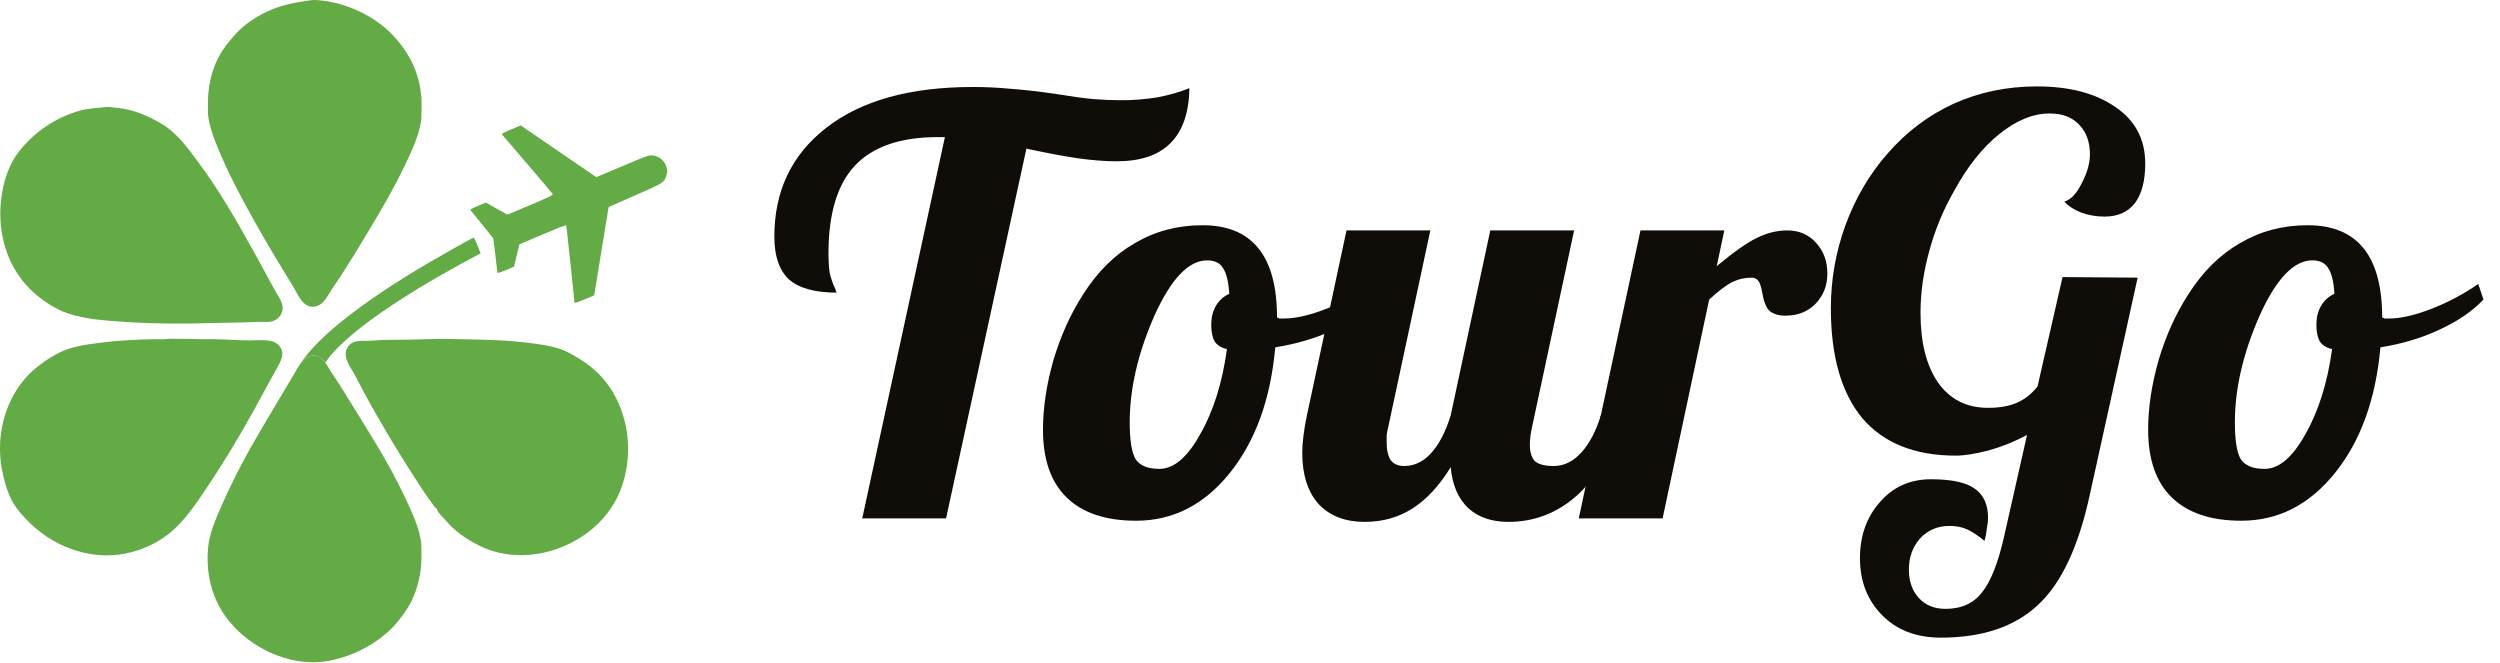
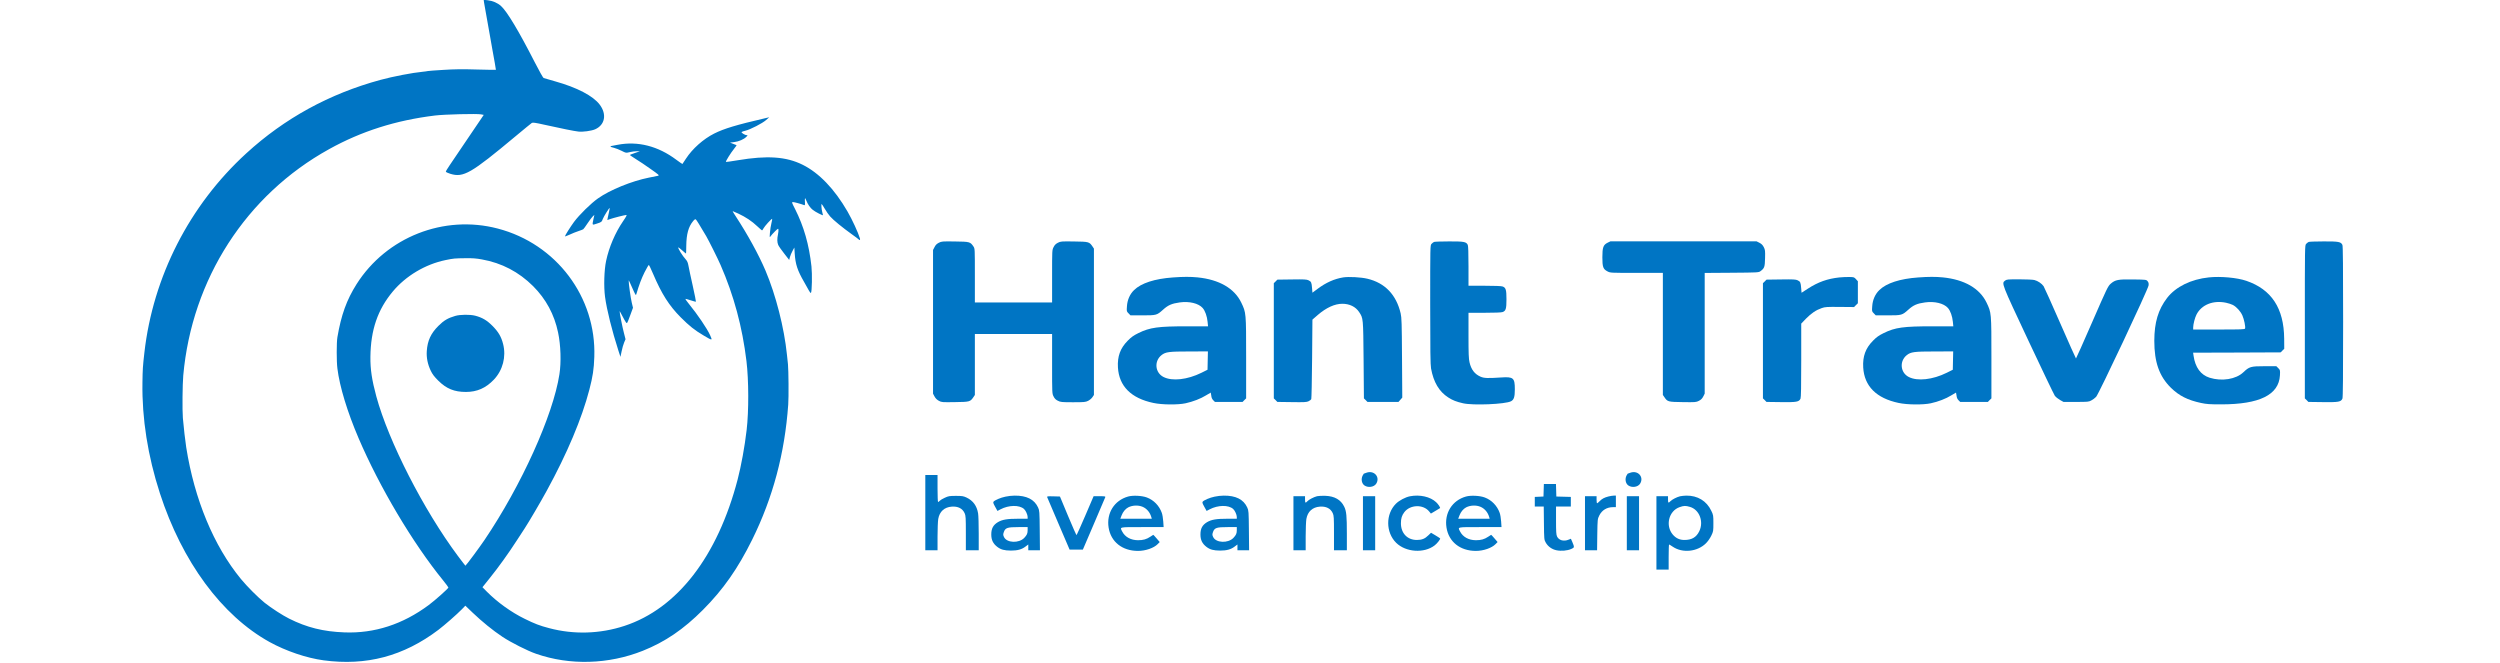
- <svg xmlns="http://www.w3.org/2000/svg" width="151" height="40" viewBox="0 0 151 40" fill="none">
-   <path d="M67.762 6.054C68.465 6.054 69.18 5.996 69.906 5.88C70.633 5.741 71.278 5.555 71.841 5.323C71.817 6.808 71.43 7.921 70.68 8.663C69.953 9.383 68.875 9.742 67.445 9.742C66.765 9.742 66.004 9.684 65.16 9.568C64.339 9.452 63.284 9.255 61.995 8.977L57.142 31.313H52.079L57.072 8.281H56.65C54.376 8.281 52.7 8.861 51.622 10.02C50.567 11.157 50.04 12.92 50.04 15.309C50.04 15.749 50.063 16.132 50.11 16.457C50.18 16.782 50.286 17.095 50.426 17.396C50.473 17.489 50.497 17.559 50.497 17.605C50.52 17.628 50.532 17.651 50.532 17.674C49.219 17.674 48.258 17.408 47.649 16.874C47.063 16.318 46.77 15.46 46.77 14.3C46.77 11.54 47.813 9.348 49.899 7.724C52.009 6.077 54.962 5.254 58.76 5.254C59.534 5.254 60.272 5.289 60.975 5.358C61.702 5.405 62.628 5.509 63.753 5.671C64.738 5.834 65.499 5.938 66.039 5.985C66.601 6.031 67.176 6.054 67.762 6.054Z" fill="#100C08" />
-   <path d="M62.996 25.955C62.996 24.633 63.207 23.229 63.629 21.745C64.074 20.26 64.672 18.938 65.422 17.779C66.29 16.41 67.333 15.378 68.552 14.682C69.771 13.963 71.13 13.604 72.631 13.604C74.131 13.604 75.256 14.067 76.006 14.995C76.756 15.923 77.132 17.315 77.132 19.17C77.178 19.193 77.225 19.217 77.272 19.24C77.342 19.24 77.424 19.24 77.518 19.24C78.245 19.24 79.112 19.043 80.12 18.648C81.128 18.254 82.066 17.755 82.933 17.152L83.25 18.092C82.593 18.788 81.714 19.39 80.613 19.901C79.534 20.411 78.339 20.771 77.026 20.979C76.745 24.111 75.83 26.639 74.283 28.564C72.736 30.489 70.849 31.452 68.622 31.452C66.794 31.452 65.399 30.988 64.438 30.06C63.477 29.132 62.996 27.764 62.996 25.955ZM72.912 15.726C71.787 15.726 70.72 16.851 69.712 19.101C68.728 21.351 68.235 23.484 68.235 25.502C68.235 26.592 68.353 27.335 68.587 27.729C68.845 28.123 69.325 28.32 70.029 28.32C70.896 28.32 71.716 27.625 72.49 26.233C73.287 24.841 73.826 23.125 74.108 21.084C73.779 21.014 73.533 20.863 73.369 20.631C73.228 20.376 73.158 20.04 73.158 19.622C73.158 19.182 73.252 18.799 73.439 18.474C73.627 18.15 73.897 17.906 74.248 17.744C74.201 17.002 74.072 16.48 73.861 16.178C73.674 15.877 73.357 15.726 72.912 15.726Z" fill="#100C08" />
-   <path d="M84.81 28.147C85.419 28.147 85.958 27.892 86.427 27.381C86.919 26.848 87.318 26.082 87.623 25.085L90.014 13.917H95.077L92.546 25.746C92.499 25.955 92.463 26.152 92.44 26.338C92.417 26.5 92.405 26.674 92.405 26.86C92.405 27.323 92.51 27.66 92.721 27.869C92.956 28.054 93.331 28.147 93.847 28.147C94.456 28.147 95.007 27.88 95.499 27.347C95.991 26.813 96.39 26.059 96.695 25.085H98.171C97.421 27.219 96.448 28.831 95.253 29.921C94.058 30.988 92.674 31.522 91.104 31.522C90.096 31.522 89.287 31.243 88.678 30.687C88.068 30.107 87.716 29.283 87.623 28.216C86.943 29.33 86.169 30.165 85.302 30.721C84.458 31.255 83.497 31.522 82.419 31.522C81.247 31.522 80.321 31.162 79.641 30.443C78.984 29.701 78.656 28.669 78.656 27.347C78.656 27.045 78.68 26.709 78.727 26.338C78.773 25.943 78.844 25.526 78.938 25.085L81.329 13.917H86.392L83.86 25.746C83.813 25.932 83.778 26.106 83.755 26.268C83.755 26.407 83.755 26.558 83.755 26.72C83.755 27.184 83.837 27.544 84.001 27.799C84.189 28.031 84.458 28.147 84.81 28.147Z" fill="#100C08" />
-   <path d="M100.421 31.313H95.357L99.085 13.917H104.148L103.691 16.074C104.722 15.216 105.531 14.648 106.117 14.369C106.727 14.068 107.336 13.917 107.946 13.917C108.672 13.917 109.258 14.172 109.704 14.682C110.149 15.169 110.372 15.784 110.372 16.526C110.372 17.245 110.137 17.849 109.669 18.335C109.2 18.823 108.59 19.066 107.84 19.066C107.442 19.066 107.125 18.973 106.891 18.788C106.68 18.602 106.527 18.22 106.434 17.64C106.363 17.269 106.281 17.037 106.188 16.944C106.094 16.828 105.965 16.77 105.801 16.77C105.402 16.77 105.027 16.851 104.676 17.014C104.324 17.176 103.843 17.535 103.234 18.092L100.421 31.313Z" fill="#100C08" />
-   <path d="M120.078 24.633C120.781 24.633 121.367 24.528 121.836 24.319C122.305 24.111 122.715 23.786 123.066 23.345L124.578 16.735L129.114 16.77L126.231 29.851C125.551 33.006 124.508 35.232 123.102 36.531C121.695 37.853 119.738 38.514 117.229 38.514C115.753 38.514 114.569 38.062 113.678 37.157C112.787 36.253 112.342 35.105 112.342 33.713C112.342 32.368 112.74 31.243 113.537 30.338C114.334 29.411 115.366 28.947 116.632 28.947C117.898 28.947 118.788 29.144 119.304 29.538C119.82 29.909 120.078 30.489 120.078 31.278C120.078 31.463 120.054 31.672 120.007 31.904C119.984 32.159 119.937 32.414 119.867 32.669C119.468 32.345 119.117 32.113 118.812 31.974C118.507 31.834 118.155 31.765 117.757 31.765C117.03 31.765 116.432 32.02 115.964 32.53C115.518 33.041 115.296 33.667 115.296 34.409C115.296 35.105 115.495 35.673 115.893 36.114C116.292 36.554 116.831 36.775 117.511 36.775C118.472 36.775 119.21 36.438 119.726 35.766C120.242 35.116 120.675 34.026 121.027 32.495L122.434 26.268C121.707 26.662 120.933 26.975 120.113 27.207C119.292 27.416 118.636 27.52 118.144 27.52C115.659 27.52 113.772 26.766 112.483 25.259C111.217 23.728 110.584 21.513 110.584 18.613C110.584 16.897 110.877 15.227 111.463 13.604C112.072 11.957 112.916 10.519 113.995 9.289C115.143 7.967 116.479 6.958 118.003 6.263C119.55 5.567 121.226 5.219 123.031 5.219C125 5.219 126.583 5.636 127.778 6.471C128.974 7.283 129.572 8.42 129.572 9.881C129.572 10.925 129.361 11.725 128.939 12.281C128.517 12.815 127.907 13.082 127.11 13.082C126.618 13.082 126.149 13.001 125.704 12.838C125.282 12.676 124.942 12.455 124.684 12.177C125.082 12.061 125.434 11.69 125.739 11.064C126.067 10.438 126.231 9.858 126.231 9.324C126.231 8.582 126.02 7.99 125.598 7.55C125.176 7.086 124.578 6.854 123.805 6.854C122.797 6.854 121.777 7.271 120.746 8.106C119.738 8.918 118.835 10.055 118.038 11.516C117.382 12.653 116.878 13.87 116.526 15.169C116.175 16.445 115.999 17.686 115.999 18.892C115.999 20.678 116.35 22.081 117.054 23.102C117.774 24.122 118.782 24.633 120.078 24.633Z" fill="#100C08" />
-   <path d="M129.748 25.955C129.748 24.633 129.959 23.229 130.381 21.745C130.826 20.26 131.424 18.938 132.174 17.779C133.042 16.41 134.085 15.378 135.304 14.682C136.523 13.963 137.882 13.604 139.383 13.604C140.883 13.604 142.008 14.067 142.758 14.995C143.508 15.923 143.883 17.315 143.883 19.17C143.93 19.193 143.977 19.217 144.024 19.24C144.094 19.24 144.176 19.24 144.27 19.24C144.997 19.24 145.864 19.043 146.872 18.648C147.88 18.254 148.818 17.755 149.685 17.152L150.002 18.092C149.345 18.788 148.466 19.39 147.365 19.901C146.286 20.411 145.091 20.771 143.778 20.979C143.497 24.111 142.582 26.639 141.035 28.564C139.488 30.489 137.601 31.452 135.374 31.452C133.546 31.452 132.151 30.988 131.19 30.06C130.229 29.132 129.748 27.764 129.748 25.955ZM139.664 15.726C138.539 15.726 137.472 16.851 136.464 19.101C135.48 21.351 134.987 23.484 134.987 25.502C134.987 26.592 135.104 27.335 135.339 27.729C135.597 28.123 136.077 28.32 136.781 28.32C137.648 28.32 138.468 27.625 139.242 26.233C140.039 24.841 140.578 23.125 140.859 21.084C140.531 21.014 140.285 20.863 140.121 20.631C139.98 20.376 139.91 20.04 139.91 19.622C139.91 19.182 140.004 18.799 140.191 18.474C140.379 18.15 140.648 17.906 141 17.744C140.953 17.002 140.824 16.48 140.613 16.178C140.426 15.877 140.109 15.726 139.664 15.726Z" fill="#100C08" />
-   <path d="M30.546 16.317L31.048 16.105L31.208 15.428L31.375 14.754L32.773 14.158C33.722 13.758 34.185 13.58 34.2 13.614C34.219 13.658 34.689 18.059 34.696 18.265C34.697 18.323 34.823 18.287 35.294 18.088L35.891 17.837L36.325 15.168L36.761 12.504L38.355 11.803C40.077 11.048 40.105 11.03 40.235 10.65C40.325 10.397 40.319 10.22 40.211 9.969C40.078 9.659 39.78 9.43 39.446 9.392C39.192 9.36 39.192 9.36 37.602 10.03L36.018 10.699L33.732 9.138L31.45 7.574L30.864 7.821C30.328 8.047 30.282 8.078 30.339 8.141C30.375 8.184 31.07 8.994 31.885 9.945C32.7 10.896 33.376 11.703 33.389 11.732C33.41 11.782 33.103 11.928 32.031 12.381L30.645 12.965L29.995 12.601L29.35 12.234L28.864 12.439C28.422 12.626 28.382 12.654 28.438 12.718C28.474 12.761 28.791 13.155 29.149 13.591L29.794 14.393L29.917 15.386C29.983 15.934 30.038 16.415 30.042 16.454C30.044 16.512 30.159 16.48 30.546 16.317Z" fill="#63AB45" />
-   <path d="M29.029 15.302L27.98 15.864C24.13 17.964 21.282 19.941 20.01 21.425C19.869 21.594 19.746 21.75 19.641 21.901C19.436 21.617 19.172 21.402 18.803 21.489C18.522 21.553 18.322 21.727 18.158 21.947C19.184 20.358 21.874 18.236 25.853 15.893C26.591 15.459 28.443 14.415 28.596 14.351C28.631 14.351 28.73 14.531 28.836 14.815L29.029 15.302Z" fill="#63AB45" />
-   <path d="M18.803 0.012C17.836 0.139 16.951 0.302 16.066 0.731C15.398 1.055 14.741 1.496 14.237 2.047C13.827 2.493 13.446 2.969 13.171 3.514C12.731 4.384 12.561 5.288 12.561 6.251C12.561 6.558 12.538 6.866 12.596 7.167C12.755 8.031 13.112 8.855 13.464 9.649C13.985 10.832 14.601 11.968 15.222 13.099C16.007 14.526 16.857 15.917 17.707 17.309C17.976 17.75 18.293 18.59 18.943 18.527C19.553 18.463 19.74 17.912 20.045 17.471C20.784 16.398 21.469 15.268 22.143 14.149C22.958 12.792 23.766 11.429 24.446 10.003C24.845 9.168 25.273 8.28 25.425 7.358C25.466 7.103 25.448 6.842 25.46 6.581C25.507 5.538 25.278 4.488 24.78 3.56C24.481 3.01 24.106 2.517 23.667 2.064C23.128 1.513 22.477 1.061 21.78 0.725C21.088 0.394 20.367 0.162 19.605 0.052C19.342 0.029 19.066 -0.023 18.803 0.012Z" fill="#63AB45" />
-   <path d="M6.327 6.471C5.823 6.535 5.331 6.541 4.839 6.68C3.368 7.092 2.084 7.956 1.146 9.15C0.596 9.858 0.285 10.733 0.133 11.603C-0.266 13.853 0.361 16.271 2.172 17.79C2.717 18.248 3.397 18.689 4.077 18.921C5.184 19.298 6.392 19.362 7.546 19.443C9.287 19.559 11.045 19.57 12.791 19.512C13.682 19.483 14.573 19.495 15.463 19.443C15.762 19.425 16.079 19.478 16.378 19.42C16.888 19.315 17.198 18.811 17.022 18.318C16.905 17.987 16.671 17.674 16.507 17.361C16.102 16.607 15.692 15.854 15.276 15.105C14.291 13.337 13.272 11.545 12.064 9.916C11.396 9.017 10.734 8.049 9.744 7.469C8.894 6.97 8.032 6.605 7.042 6.512C6.802 6.483 6.556 6.437 6.327 6.471Z" fill="#63AB45" />
-   <path d="M10.13 20.474C9.849 20.509 9.55 20.48 9.268 20.486C8.852 20.492 8.436 20.515 8.02 20.532C7.282 20.567 6.543 20.631 5.811 20.735C5.219 20.817 4.615 20.892 4.053 21.101C3.402 21.338 2.787 21.738 2.248 22.162C1.837 22.481 1.48 22.875 1.175 23.298C0.132 24.765 -0.214 26.65 0.126 28.401C0.255 29.068 0.449 29.764 0.788 30.361C1.04 30.796 1.404 31.19 1.761 31.544C3.15 32.93 5.16 33.742 7.141 33.504C8.214 33.376 9.333 32.924 10.177 32.257C11.12 31.515 11.829 30.442 12.492 29.456C13.523 27.92 14.478 26.331 15.369 24.713C15.82 23.89 16.266 23.061 16.723 22.237C16.951 21.82 17.221 21.414 16.922 20.956C16.582 20.428 15.715 20.561 15.164 20.561C14.402 20.561 13.64 20.492 12.879 20.486C12.544 20.48 12.205 20.498 11.87 20.48C11.484 20.463 11.091 20.463 10.704 20.469C10.517 20.474 10.323 20.451 10.13 20.474Z" fill="#63AB45" />
-   <path d="M37.515 29.504C36.314 32.78 32.006 34.549 28.859 32.913C28.08 32.508 27.418 32.044 26.855 31.359C26.72 31.197 26.41 30.936 26.38 30.722C26.257 30.664 26.181 30.513 26.105 30.408C25.911 30.148 25.718 29.887 25.542 29.614C24.915 28.663 24.311 27.706 23.725 26.738C23.479 26.332 23.239 25.92 23.005 25.514C22.852 25.259 22.706 25.004 22.565 24.755C22.178 24.07 21.803 23.381 21.452 22.685C21.211 22.209 20.701 21.641 20.942 21.084C21.217 20.435 21.92 20.626 22.477 20.574C23.216 20.504 23.966 20.533 24.704 20.516C25.542 20.493 26.386 20.458 27.23 20.475C28.73 20.51 30.23 20.51 31.725 20.684C32.452 20.771 33.19 20.858 33.882 21.096C34.274 21.235 34.638 21.45 34.989 21.67C35.563 22.024 36.085 22.447 36.513 22.975C36.964 23.52 37.304 24.14 37.538 24.801L37.697 25.311L37.714 25.364L37.72 25.387C38.066 26.738 37.996 28.199 37.515 29.504Z" fill="#63AB45" />
-   <path d="M25.455 33.411C25.478 34.339 25.326 35.209 24.962 36.073C24.746 36.583 24.423 37.047 24.078 37.482C23.638 38.027 23.093 38.497 22.495 38.873C21.751 39.343 20.942 39.674 20.081 39.871C17.543 40.451 14.66 39.007 13.359 36.832C12.691 35.713 12.445 34.368 12.568 33.081C12.655 32.141 13.089 31.214 13.464 30.361C14.162 28.796 14.976 27.276 15.85 25.809C16.477 24.754 17.098 23.699 17.731 22.649C17.86 22.434 17.977 22.203 18.129 21.994C18.135 21.976 18.147 21.965 18.159 21.947C18.323 21.727 18.522 21.553 18.803 21.489C19.172 21.402 19.436 21.617 19.641 21.901C19.805 22.116 19.934 22.371 20.057 22.556C20.509 23.223 20.936 23.907 21.358 24.597C21.534 24.876 21.704 25.154 21.874 25.438C22.103 25.809 22.325 26.18 22.554 26.546C23.286 27.734 23.966 28.981 24.558 30.245C24.916 31.011 25.285 31.817 25.42 32.652C25.461 32.907 25.449 33.156 25.455 33.411Z" fill="#63AB45" />
+ <svg xmlns="http://www.w3.org/2000/svg" version="1.0" width="151" height="40" viewBox="0 0 3443 1029" preserveAspectRatio="xMidYMid meet">
+   <g transform="translate(0,1029) scale(0.1,-0.1)" fill="#0075C4" stroke="none">
+     <path d="M5314 10249 c4 -24 13 -78 21 -119 8 -41 26 -142 40 -225 14 -82 32 -184 40 -225 7 -41 21 -115 29 -165 9 -49 25 -139 36 -199 11 -60 19 -110 18 -111 -2 -2 -136 1 -298 5 -224 7 -350 5 -521 -6 -125 -7 -233 -16 -240 -18 -8 -3 -43 -7 -79 -11 -153 -14 -465 -74 -655 -126 -793 -215 -1492 -598 -2086 -1142 -883 -807 -1449 -1916 -1583 -3097 -25 -220 -27 -255 -30 -465 -9 -558 83 -1140 271 -1719 345 -1064 962 -1901 1705 -2312 254 -140 573 -248 838 -284 665 -89 1243 64 1785 474 95 72 288 241 364 319 l54 56 116 -111 c145 -138 312 -274 461 -373 129 -86 389 -218 524 -264 523 -182 1123 -165 1656 47 346 138 633 333 935 636 314 315 543 642 765 1091 322 652 506 1341 560 2098 9 118 5 535 -4 627 -3 25 -10 92 -16 150 -43 419 -172 924 -333 1305 -106 249 -278 562 -462 843 -30 45 -52 82 -49 82 3 0 43 -18 89 -39 115 -54 210 -117 292 -195 39 -36 73 -66 76 -66 4 0 14 14 23 32 17 33 121 148 134 148 3 0 -1 -30 -11 -67 -9 -38 -20 -104 -23 -148 -6 -78 -6 -79 11 -55 9 14 40 48 67 75 47 46 51 48 54 27 2 -12 -1 -45 -7 -73 -15 -68 -14 -123 3 -164 8 -19 50 -80 93 -134 l78 -100 11 43 c6 24 24 67 40 96 l29 54 6 -95 c11 -165 42 -261 145 -439 27 -47 60 -106 74 -132 14 -27 28 -44 33 -39 16 16 21 292 8 412 -37 338 -118 620 -255 892 -53 103 -54 107 -31 107 19 0 123 -28 172 -47 12 -5 15 3 13 38 -5 79 0 87 20 35 24 -62 64 -119 104 -149 39 -31 156 -90 156 -80 0 5 -5 25 -11 46 -12 43 -18 127 -10 127 3 0 25 -33 49 -74 23 -40 61 -95 84 -120 48 -55 191 -172 335 -275 57 -40 105 -77 109 -82 11 -18 25 -8 19 14 -30 97 -118 289 -194 421 -202 349 -441 599 -697 726 -255 127 -550 147 -1008 70 -98 -17 -181 -28 -184 -25 -7 7 75 140 125 201 24 31 43 57 41 58 -2 1 -25 11 -53 21 l-50 19 64 8 c71 8 155 44 191 83 22 23 22 25 4 25 -26 0 -89 39 -78 49 5 5 32 14 59 20 77 19 264 115 320 165 l50 44 -60 -14 c-453 -105 -641 -162 -795 -239 -169 -85 -338 -235 -439 -390 -29 -44 -54 -81 -55 -83 -2 -1 -44 28 -94 65 -285 214 -600 294 -914 233 -57 -11 -104 -20 -105 -20 -2 0 -3 -3 -3 -8 0 -4 24 -13 53 -19 28 -7 82 -28 119 -47 67 -34 67 -34 125 -20 32 8 81 14 108 14 l50 -1 -77 -26 c-43 -14 -78 -28 -78 -32 1 -3 42 -31 93 -63 51 -31 154 -100 231 -155 132 -93 137 -98 110 -105 -16 -3 -78 -16 -139 -28 -266 -53 -605 -191 -790 -322 -111 -78 -291 -255 -374 -367 -55 -75 -141 -211 -141 -225 0 -2 33 10 73 28 39 19 101 43 137 55 36 12 70 25 75 29 6 4 36 45 67 92 31 47 68 96 81 108 l25 23 -14 -63 c-21 -101 -24 -98 51 -73 73 23 77 26 95 75 16 40 99 174 105 168 2 -2 -2 -28 -9 -58 -8 -30 -17 -72 -20 -92 l-7 -37 43 15 c55 19 231 64 253 64 11 0 -4 -29 -51 -97 -122 -178 -219 -404 -264 -618 -30 -141 -38 -399 -16 -560 27 -200 109 -528 208 -835 l31 -95 18 85 c9 47 27 108 39 137 l22 52 -25 98 c-23 86 -67 310 -67 337 0 6 18 -26 40 -69 22 -44 49 -90 58 -103 18 -23 18 -23 64 101 l46 125 -19 79 c-17 68 -49 301 -48 343 0 8 10 -10 23 -40 13 -30 38 -86 56 -125 30 -64 33 -68 40 -45 44 149 80 243 128 340 32 63 62 114 66 113 5 -1 34 -62 65 -135 134 -315 250 -497 431 -679 135 -135 214 -198 354 -281 140 -83 142 -83 102 4 -48 105 -193 319 -329 486 -33 40 -57 75 -55 77 3 3 39 -7 82 -21 42 -14 79 -24 82 -22 2 3 -20 115 -50 249 -30 134 -60 273 -66 309 -8 46 -19 74 -39 95 -55 60 -129 180 -119 191 3 2 30 -19 60 -46 31 -28 58 -50 60 -50 1 0 4 55 4 123 2 179 34 294 105 380 23 28 34 35 44 27 11 -9 60 -89 161 -260 41 -70 182 -353 223 -448 207 -474 338 -963 402 -1492 36 -300 37 -778 3 -1070 -30 -259 -85 -559 -140 -770 -312 -1196 -938 -2006 -1759 -2275 -380 -125 -788 -137 -1170 -35 -146 38 -224 68 -380 145 -209 102 -425 258 -588 422 l-68 69 113 141 c133 165 289 381 423 589 54 82 108 165 120 184 63 96 251 416 343 585 315 575 546 1123 662 1570 53 203 71 320 77 510 32 930 -590 1756 -1501 1994 -837 219 -1729 -133 -2193 -864 -154 -244 -239 -478 -298 -825 -14 -79 -14 -378 0 -485 35 -284 155 -676 329 -1083 326 -761 841 -1629 1313 -2209 46 -57 83 -107 83 -112 0 -14 -207 -199 -307 -273 -402 -299 -844 -442 -1308 -424 -328 12 -585 76 -860 214 -102 51 -277 164 -380 246 -102 82 -275 255 -370 371 -421 513 -721 1235 -849 2045 -15 97 -40 313 -52 455 -10 121 -6 525 6 660 134 1498 977 2805 2267 3518 502 278 1033 447 1643 522 142 18 654 31 717 18 l42 -8 -37 -55 c-21 -30 -127 -188 -237 -350 -109 -162 -225 -333 -257 -380 -32 -47 -58 -90 -58 -97 0 -7 32 -22 71 -34 203 -62 320 6 1010 582 130 108 244 202 255 209 15 9 54 4 204 -30 252 -56 454 -97 518 -104 68 -9 204 10 262 35 153 68 184 234 71 383 -102 136 -353 267 -693 362 -90 25 -170 48 -179 52 -9 4 -70 113 -136 242 -249 487 -431 791 -525 876 -54 49 -129 81 -207 90 l-63 7 6 -44z m-33 -3990 c308 -55 573 -194 795 -415 200 -200 330 -441 388 -720 42 -198 50 -462 21 -649 -98 -636 -589 -1724 -1164 -2575 -78 -116 -289 -400 -297 -400 -2 0 -54 69 -117 152 -532 714 -1076 1778 -1267 2478 -69 255 -94 421 -92 615 5 419 112 733 348 1016 202 242 505 423 820 488 126 26 140 27 310 29 104 2 170 -3 255 -19z" />
+     <path d="M4865 5381 c-113 -33 -176 -70 -261 -155 -117 -117 -169 -228 -180 -391 -7 -101 13 -203 61 -304 27 -57 55 -93 118 -156 126 -125 248 -175 429 -175 173 0 309 60 434 191 139 146 194 357 144 553 -29 115 -73 189 -165 282 -86 87 -159 130 -270 159 -80 20 -233 19 -310 -4z" />
+     <path d="M12380 6518 c-33 -17 -51 -35 -67 -68 l-23 -44 0 -1117 0 -1116 23 -43 c16 -30 37 -51 68 -68 43 -23 50 -23 251 -20 229 3 236 5 286 78 l22 33 0 473 0 474 600 0 600 0 0 -463 c0 -460 0 -463 23 -507 16 -33 34 -51 67 -67 41 -21 57 -23 235 -23 178 0 194 2 235 22 25 13 55 38 67 57 l23 34 0 1137 0 1137 -22 33 c-50 73 -57 75 -286 78 -199 3 -209 2 -252 -20 -33 -17 -51 -35 -67 -68 -23 -44 -23 -49 -23 -452 l0 -408 -600 0 -600 0 0 419 c0 417 0 418 -22 451 -50 73 -57 75 -286 78 -199 3 -209 2 -252 -20z" />
+     <path d="M20075 6531 c-11 -5 -29 -19 -40 -31 -20 -22 -20 -36 -20 -944 0 -708 3 -937 13 -991 39 -215 126 -360 268 -451 66 -43 127 -67 229 -90 154 -36 656 -15 745 31 46 24 60 67 60 186 0 178 -22 197 -213 184 -209 -14 -266 -12 -322 13 -91 41 -143 110 -169 222 -13 52 -16 137 -16 418 l0 352 249 0 c156 0 260 4 280 11 51 18 61 50 61 199 0 149 -10 181 -61 199 -20 7 -124 11 -280 11 l-249 0 0 305 c0 206 -4 312 -11 329 -23 49 -58 56 -291 55 -117 0 -222 -4 -233 -8z" />
+     <path d="M22772 6519 c-68 -34 -82 -72 -82 -226 0 -153 12 -185 80 -220 44 -23 49 -23 452 -23 l408 0 0 -949 0 -948 23 -33 c49 -73 56 -75 285 -78 199 -3 209 -2 252 20 33 17 51 35 68 68 l22 44 0 938 0 937 419 3 c406 3 420 4 447 24 62 46 69 65 72 202 3 116 1 131 -20 172 -17 33 -35 51 -68 68 l-44 22 -1136 0 -1135 0 -43 -21z" />
+     <path d="M33665 6531 c-11 -5 -29 -19 -40 -31 -20 -22 -20 -36 -20 -1211 l0 -1189 28 -27 27 -28 225 -3 c246 -3 280 3 304 54 8 18 11 341 11 1194 0 853 -3 1176 -11 1194 -23 49 -58 56 -291 55 -117 0 -222 -4 -233 -8z" />
+     <path d="M16017 5979 c-282 -20 -493 -88 -603 -196 -65 -62 -105 -153 -111 -252 -6 -79 -5 -80 25 -110 l30 -31 187 0 c217 0 223 2 319 88 77 70 135 96 259 113 149 21 292 -14 356 -86 39 -44 69 -130 77 -215 l7 -70 -316 0 c-460 0 -586 -17 -767 -106 -75 -37 -110 -62 -165 -118 -116 -117 -162 -243 -152 -416 17 -290 204 -478 551 -551 133 -29 381 -31 500 -5 115 25 234 71 316 122 39 24 73 44 75 44 1 0 5 -21 8 -46 3 -32 13 -55 31 -73 l26 -26 215 0 215 0 27 28 28 27 0 628 c0 708 0 702 -76 861 -107 221 -343 357 -678 391 -114 11 -221 11 -384 -1z m541 -1291 l-3 -143 -94 -47 c-218 -108 -456 -135 -591 -65 -131 67 -147 246 -30 339 63 50 116 57 433 57 l288 1 -3 -142z" />
+     <path d="M18665 5980 c-138 -22 -269 -80 -401 -179 l-79 -59 -6 72 c-7 88 -12 100 -55 121 -29 14 -68 16 -259 13 l-225 -3 -27 -28 -28 -27 0 -895 0 -895 28 -27 27 -28 225 -3 c191 -3 230 -1 259 13 19 9 38 24 43 33 4 9 10 291 13 627 l5 609 84 73 c132 113 263 173 381 173 112 0 206 -46 260 -128 65 -98 64 -87 70 -744 l5 -598 28 -27 27 -28 241 0 241 0 29 33 30 34 -4 616 c-3 545 -6 626 -21 692 -68 291 -244 474 -516 539 -99 24 -288 34 -375 21z" />
+     <path d="M26370 5979 c-183 -20 -327 -71 -485 -173 l-100 -65 -6 72 c-7 89 -12 101 -55 122 -29 14 -68 16 -259 13 l-225 -3 -27 -28 -28 -27 0 -895 0 -895 28 -27 27 -28 225 -3 c246 -3 280 3 304 54 8 18 11 190 11 596 l0 570 74 77 c81 83 157 134 245 164 50 18 81 20 279 18 l223 -2 29 30 30 29 0 171 0 171 -29 32 c-27 31 -33 33 -102 34 -41 1 -112 -2 -159 -7z" />
+     <path d="M27597 5979 c-282 -20 -493 -88 -603 -196 -65 -62 -105 -153 -111 -252 -6 -79 -5 -80 25 -110 l30 -31 187 0 c217 0 223 2 319 88 77 70 135 96 259 113 149 21 292 -14 356 -86 39 -44 69 -130 77 -215 l7 -70 -316 0 c-460 0 -586 -17 -767 -106 -75 -37 -110 -62 -165 -118 -116 -117 -162 -243 -152 -416 17 -290 204 -478 551 -551 133 -29 381 -31 500 -5 115 25 234 71 316 122 39 24 73 44 75 44 1 0 5 -21 8 -46 3 -32 13 -55 31 -73 l26 -26 215 0 215 0 27 28 28 27 0 628 c0 708 0 702 -76 861 -107 221 -343 357 -678 391 -114 11 -221 11 -384 -1z m541 -1291 l-3 -143 -94 -47 c-218 -108 -456 -135 -591 -65 -131 67 -147 246 -30 339 63 50 116 57 433 57 l288 1 -3 -142z" />
+     <path d="M32114 5980 c-278 -29 -515 -146 -649 -319 -139 -182 -198 -380 -199 -666 0 -333 77 -552 258 -730 126 -124 261 -192 467 -236 89 -19 134 -22 314 -22 596 0 896 148 913 450 4 81 4 83 -26 113 l-30 30 -184 0 c-214 0 -236 -7 -328 -94 -114 -109 -334 -145 -525 -85 -138 44 -223 160 -249 341 l-7 48 680 2 681 3 27 28 28 28 -1 157 c-4 472 -196 765 -589 899 -144 49 -400 72 -581 53z m267 -394 c37 -8 84 -23 105 -34 56 -29 119 -98 148 -162 27 -59 52 -181 42 -205 -5 -13 -60 -15 -406 -15 l-400 0 0 33 c0 47 27 152 51 198 78 155 260 227 460 185z" />
+     <path d="M28946 5929 c-54 -43 -58 -33 361 -926 213 -454 399 -841 413 -862 15 -20 51 -49 81 -66 l54 -30 195 0 c183 0 198 1 237 23 24 12 57 37 75 56 41 43 808 1671 815 1731 4 31 0 46 -15 65 -20 25 -21 25 -222 28 -236 4 -281 -5 -352 -67 -43 -39 -56 -66 -289 -600 -134 -308 -247 -561 -250 -561 -3 0 -113 246 -244 546 -131 300 -248 560 -259 577 -28 41 -90 83 -143 96 -23 6 -129 11 -236 11 -181 0 -196 -1 -221 -21z" />
+     <path d="M19025 2945 c-22 -8 -41 -15 -42 -15 -1 0 -9 -13 -18 -30 -28 -54 -14 -125 30 -154 58 -38 146 -24 180 27 67 103 -31 215 -150 172z" />
+     <path d="M23125 2945 c-22 -8 -41 -15 -42 -15 -1 0 -9 -13 -18 -30 -28 -54 -14 -125 30 -154 58 -38 146 -24 180 27 67 103 -31 215 -150 172z" />
+     <path d="M12170 2325 l0 -585 95 0 95 0 0 212 c0 116 5 240 11 275 20 114 95 183 210 191 97 7 166 -28 200 -102 17 -37 19 -70 19 -308 l0 -268 100 0 100 0 0 258 c0 141 -4 283 -10 316 -19 116 -78 197 -179 245 -50 23 -68 26 -166 26 -100 0 -116 -3 -172 -29 -34 -15 -70 -37 -79 -47 -9 -11 -21 -19 -26 -19 -4 0 -8 95 -8 210 l0 210 -95 0 -95 0 0 -585z" />
+     <path d="M21778 2673 l-3 -98 -67 -3 -68 -3 0 -74 0 -75 69 0 70 0 3 -257 c3 -254 3 -259 28 -303 34 -61 97 -106 167 -120 72 -15 169 -7 229 20 52 22 52 26 15 114 l-20 45 -35 -14 c-76 -32 -151 -11 -180 49 -13 28 -16 71 -16 250 l0 216 115 0 115 0 0 75 0 74 -112 3 -113 3 -3 98 -3 97 -94 0 -94 0 -3 -97z" />
+     <path d="M13415 2573 c-74 -15 -165 -54 -185 -78 -9 -11 -4 -27 25 -79 l36 -65 47 25 c130 68 293 70 365 6 26 -22 57 -90 57 -124 l0 -28 -142 0 c-176 0 -251 -13 -320 -53 -74 -45 -103 -99 -103 -192 0 -85 28 -142 93 -192 56 -43 109 -57 212 -58 103 0 169 18 226 62 l44 33 0 -45 0 -45 91 0 90 0 -3 308 c-3 296 -4 309 -26 357 -58 126 -178 186 -366 184 -39 0 -102 -7 -141 -16z m345 -519 c0 -53 -10 -76 -53 -122 -83 -86 -270 -79 -314 13 -15 32 -16 40 -3 78 23 66 55 77 228 77 l142 0 0 -46z" />
+     <path d="M15321 2575 c-214 -60 -338 -257 -303 -482 35 -222 212 -363 457 -363 117 0 246 45 305 105 l32 33 -48 56 c-26 31 -50 56 -52 56 -2 0 -22 -13 -45 -29 -59 -40 -111 -55 -192 -55 -112 1 -202 50 -246 136 -37 72 -56 68 312 68 l332 0 -6 88 c-3 48 -13 107 -22 132 -39 111 -125 200 -232 240 -76 29 -216 36 -292 15z m224 -159 c65 -27 115 -86 136 -158 l8 -28 -245 0 -244 0 20 52 c21 55 59 101 102 124 66 34 155 38 223 10z" />
+     <path d="M16665 2573 c-74 -15 -165 -54 -185 -78 -9 -11 -4 -27 25 -79 l36 -65 47 25 c130 68 293 70 365 6 26 -22 57 -90 57 -124 l0 -28 -142 0 c-176 0 -251 -13 -320 -53 -74 -45 -103 -99 -103 -192 0 -85 28 -142 93 -192 56 -43 109 -57 212 -58 103 0 169 18 226 62 l44 33 0 -45 0 -45 91 0 90 0 -3 308 c-3 296 -4 309 -26 357 -58 126 -178 186 -366 184 -39 0 -102 -7 -141 -16z m345 -519 c0 -53 -10 -76 -53 -122 -83 -86 -270 -79 -314 13 -15 32 -16 40 -3 78 23 66 55 77 228 77 l142 0 0 -46z" />
+     <path d="M18257 2580 c-51 -13 -128 -53 -151 -79 -29 -32 -36 -26 -36 29 l0 50 -90 0 -90 0 0 -420 0 -420 95 0 95 0 0 212 c0 116 5 240 11 275 20 114 95 183 210 191 97 7 166 -28 200 -102 17 -37 19 -70 19 -308 l0 -268 100 0 100 0 0 258 c0 277 -7 349 -41 419 -52 108 -150 164 -293 169 -50 2 -108 -1 -129 -6z" />
+     <path d="M19701 2579 c-72 -14 -168 -65 -219 -116 -161 -161 -159 -446 4 -607 150 -147 432 -167 597 -41 38 29 87 90 87 108 0 2 -32 24 -71 47 l-71 42 -42 -40 c-53 -53 -101 -72 -179 -72 -147 0 -247 105 -247 259 0 75 14 122 53 173 90 118 292 125 385 12 l28 -34 69 41 c39 22 71 42 73 44 7 7 -28 62 -60 91 -90 86 -255 123 -407 93z" />
+     <path d="M20571 2575 c-214 -60 -338 -257 -303 -482 35 -222 212 -363 457 -363 117 0 246 45 305 105 l32 33 -48 56 c-26 31 -50 56 -52 56 -2 0 -22 -13 -45 -29 -59 -40 -111 -55 -192 -55 -112 1 -202 50 -246 136 -37 72 -56 68 312 68 l332 0 -6 88 c-3 48 -13 107 -22 132 -39 111 -125 200 -232 240 -76 29 -216 36 -292 15z m224 -159 c65 -27 115 -86 136 -158 l8 -28 -245 0 -244 0 20 52 c21 55 59 101 102 124 66 34 155 38 223 10z" />
+     <path d="M22785 2576 c-64 -16 -103 -37 -139 -75 -17 -17 -33 -31 -38 -31 -4 0 -8 25 -8 55 l0 55 -90 0 -90 0 0 -420 0 -420 94 0 94 0 3 243 c4 240 4 242 31 297 41 83 118 130 214 130 l44 0 0 90 0 90 -32 -1 c-18 0 -55 -6 -83 -13z" />
+     <path d="M23897 2579 c-50 -12 -127 -52 -151 -78 -29 -32 -36 -26 -36 29 l0 50 -90 0 -90 0 0 -570 0 -570 95 0 95 0 0 195 c0 107 3 195 7 195 3 0 29 -16 57 -35 152 -103 383 -79 516 54 30 30 64 79 83 119 31 64 32 72 32 192 0 120 -1 128 -32 192 -73 155 -214 240 -391 237 -31 -1 -74 -5 -95 -10z m154 -165 c147 -43 218 -230 144 -380 -46 -93 -116 -134 -231 -134 -73 0 -131 27 -179 83 -120 140 -63 369 105 427 68 24 92 24 161 4z" />
+     <path d="M14064 2564 c3 -9 83 -195 177 -415 l171 -399 103 0 103 0 171 399 c94 220 174 406 177 415 5 14 -6 16 -87 16 l-94 0 -129 -301 c-71 -165 -132 -301 -136 -304 -3 -2 -63 132 -132 298 l-126 302 -102 3 c-91 2 -102 1 -96 -14z" />
+     <path d="M18970 2160 l0 -420 95 0 95 0 0 420 0 420 -95 0 -95 0 0 -420z" />
+     <path d="M23070 2160 l0 -420 95 0 95 0 0 420 0 420 -95 0 -95 0 0 -420z" />
+   </g>
</svg>
